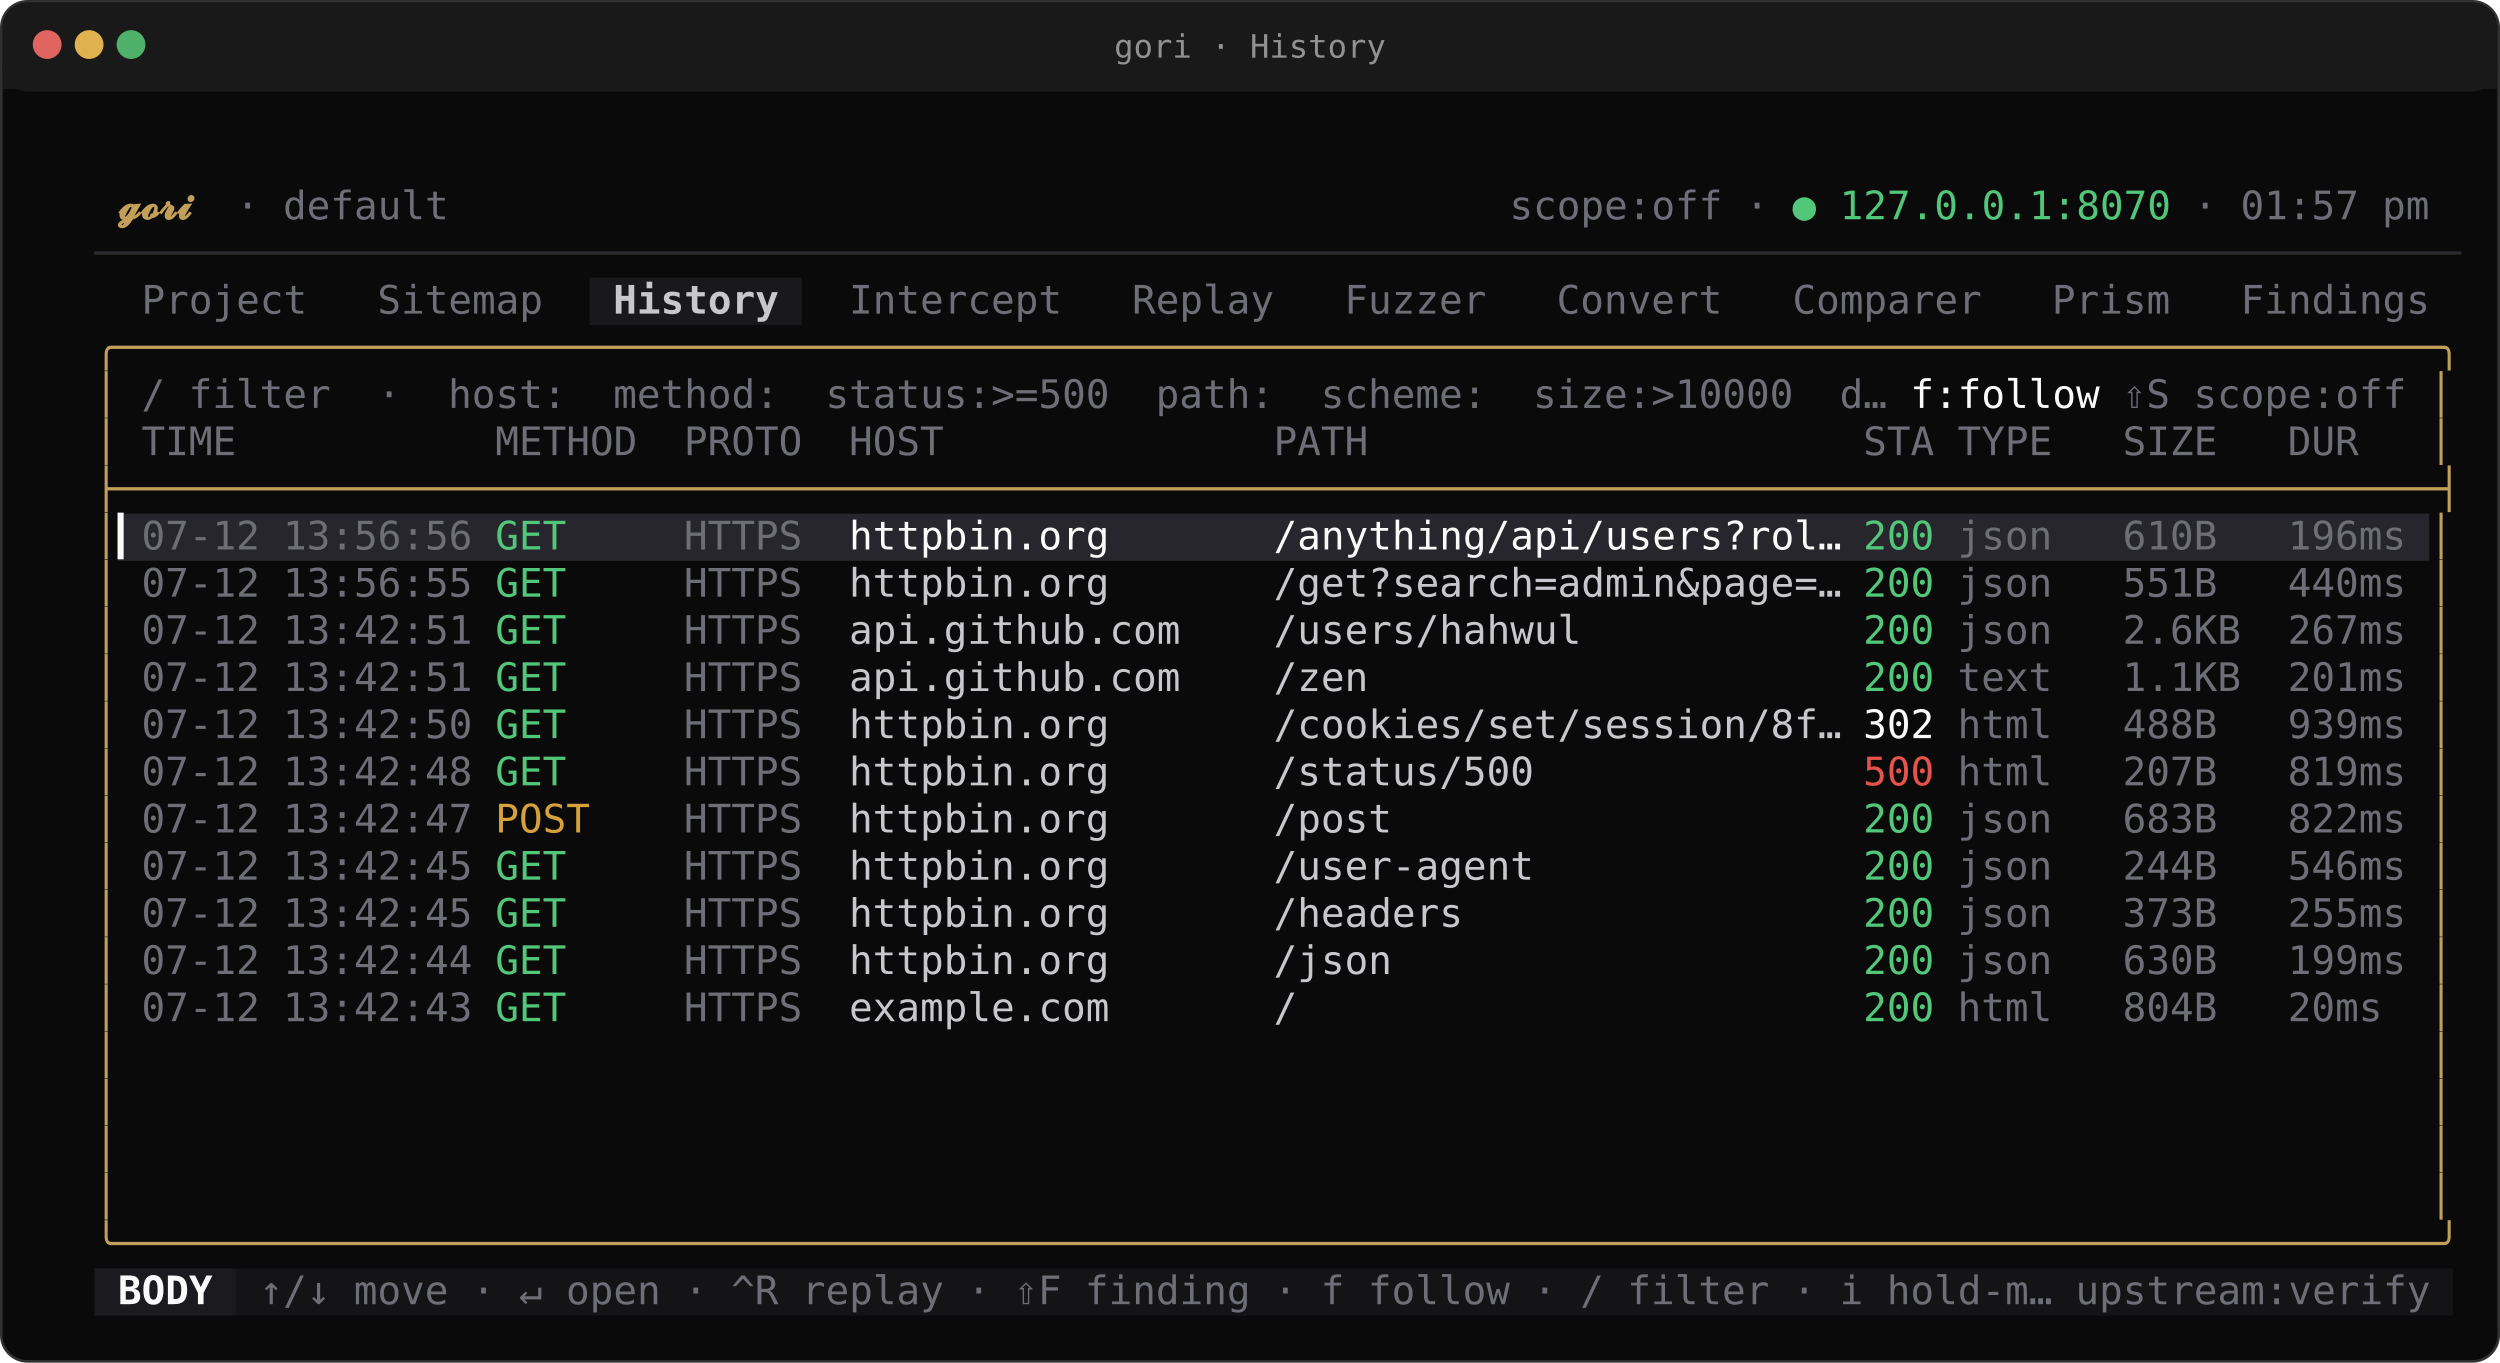
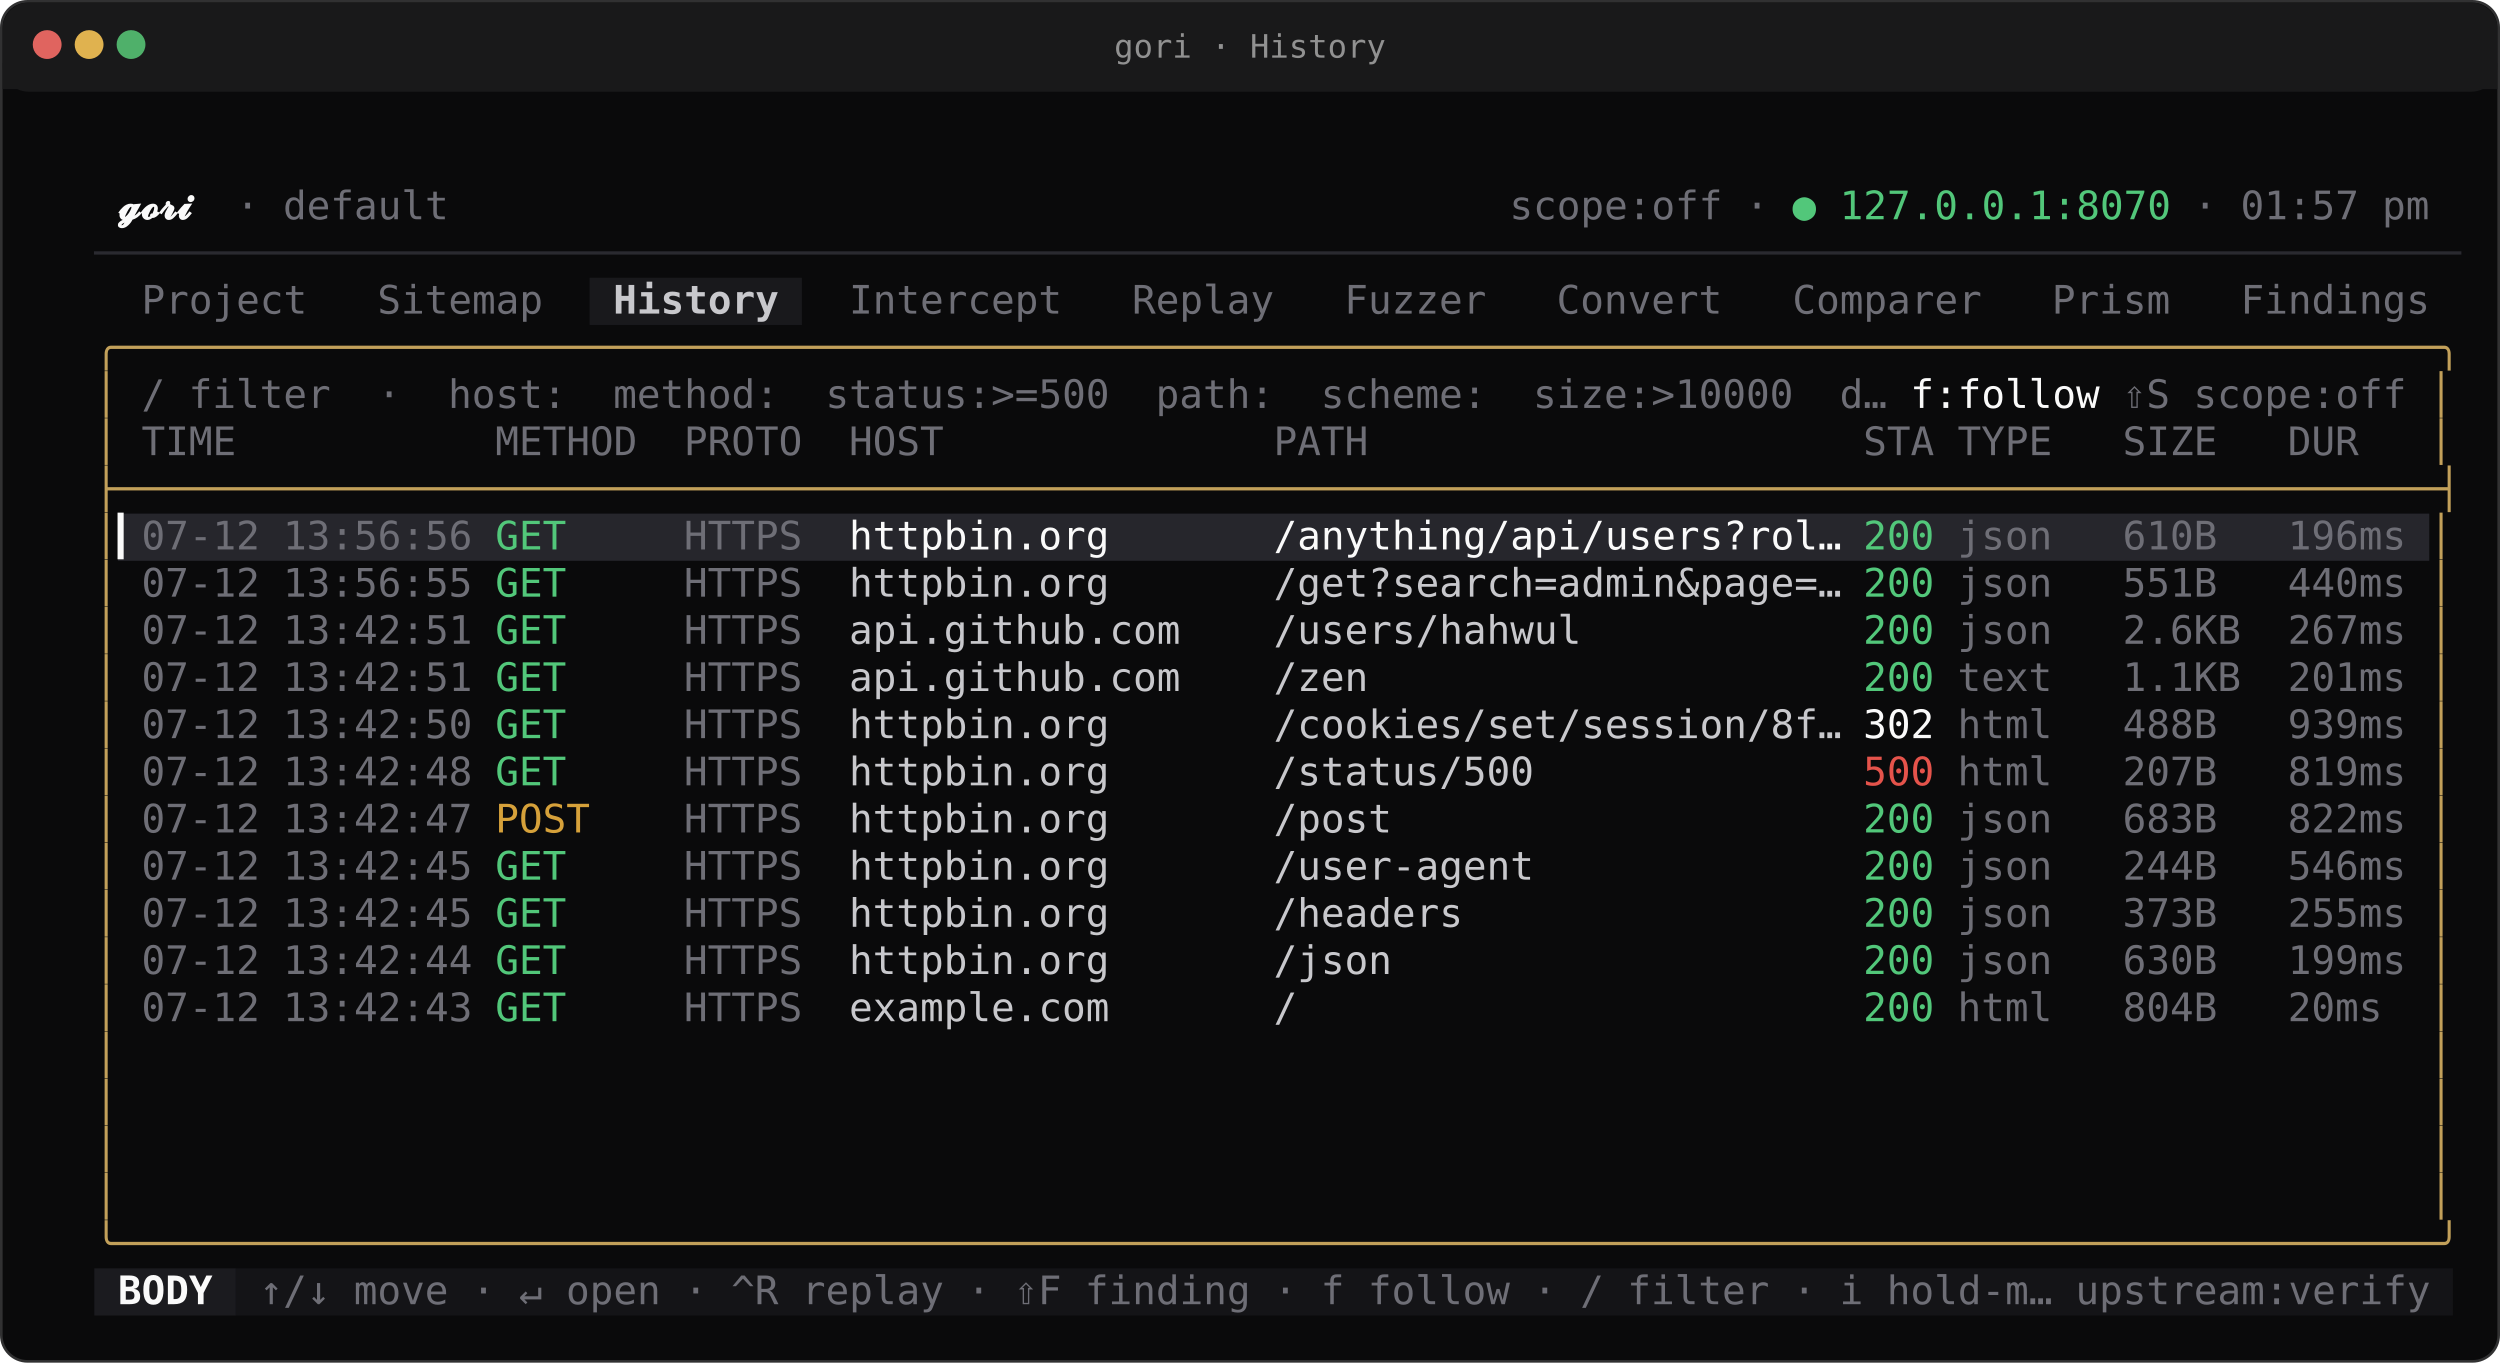
<svg xmlns="http://www.w3.org/2000/svg" width="954" height="520" viewBox="0 0 954.0 520.0" font-family="ui-monospace,'SF Mono','JetBrains Mono',Menlo,Consolas,monospace" font-size="15.0px" role="img" aria-label="gori · History">
  <rect x="0.5" y="0.5" width="953.0" height="519.0" rx="10" ry="10" fill="#0a0a0b" stroke="#313132" stroke-width="1" />
  <rect x="1" y="1" width="952.0" height="34.0" rx="10" ry="10" fill="#19191a" />
  <rect x="1" y="24.0" width="952.0" height="10" fill="#19191a" />
  <circle cx="18.0" cy="17.0" r="5.5" fill="#e0645f" />
  <circle cx="34.0" cy="17.0" r="5.5" fill="#e0b24f" />
  <circle cx="50.0" cy="17.0" r="5.5" fill="#4fb06a" />
  <text x="477.0" y="22.0" text-anchor="middle" fill="#919191" font-size="12.3px">gori · History</text>
  <rect x="225.00" y="106.00" width="81.00" height="18.00" fill="#19191c" />
  <rect x="45.00" y="196.00" width="882.00" height="18.00" fill="#26262c" />
  <rect x="36.00" y="484.00" width="54.00" height="18.00" fill="#1b1b1f" />
  <rect x="90.00" y="484.00" width="846.00" height="18.00" fill="#141417" />
-   <text x="45.00" y="83.68" textLength="36.00" lengthAdjust="spacingAndGlyphs" fill="#c2a05a" font-weight="700" xml:space="preserve">𝓰𝓸𝓻𝓲</text>
+   <text x="45.00" y="83.68" textLength="36.00" lengthAdjust="spacingAndGlyphs" fill="#fafafa" font-weight="700" xml:space="preserve">𝓰𝓸𝓻𝓲</text>
  <text x="90.00" y="83.68" textLength="9.00" lengthAdjust="spacingAndGlyphs" fill="#6e6e76" xml:space="preserve">·</text>
  <text x="108.00" y="83.68" textLength="63.00" lengthAdjust="spacingAndGlyphs" fill="#6e6e76" xml:space="preserve">default</text>
  <text x="576.00" y="83.68" textLength="81.00" lengthAdjust="spacingAndGlyphs" fill="#6e6e76" xml:space="preserve">scope:off</text>
  <text x="666.00" y="83.68" textLength="9.00" lengthAdjust="spacingAndGlyphs" fill="#6e6e76" xml:space="preserve">·</text>
  <text x="684.00" y="83.68" textLength="9.00" lengthAdjust="spacingAndGlyphs" fill="#52c77a" xml:space="preserve">●</text>
  <text x="702.00" y="83.68" textLength="126.00" lengthAdjust="spacingAndGlyphs" fill="#52c77a" xml:space="preserve">127.0.0.1:8070</text>
  <text x="837.00" y="83.68" textLength="9.00" lengthAdjust="spacingAndGlyphs" fill="#6e6e76" xml:space="preserve">·</text>
  <text x="855.00" y="83.68" textLength="45.00" lengthAdjust="spacingAndGlyphs" fill="#6e6e76" xml:space="preserve">01:57</text>
  <text x="909.00" y="83.68" textLength="18.00" lengthAdjust="spacingAndGlyphs" fill="#6e6e76" xml:space="preserve">pm</text>
  <text x="36.00" y="101.68" textLength="900.00" lengthAdjust="spacingAndGlyphs" fill="#2a2a30" xml:space="preserve">────────────────────────────────────────────────────────────────────────────────────────────────────</text>
  <text x="54.00" y="119.68" textLength="63.00" lengthAdjust="spacingAndGlyphs" fill="#6e6e76" xml:space="preserve">Project</text>
  <text x="144.00" y="119.68" textLength="63.00" lengthAdjust="spacingAndGlyphs" fill="#6e6e76" xml:space="preserve">Sitemap</text>
  <text x="234.00" y="119.68" textLength="63.00" lengthAdjust="spacingAndGlyphs" fill="#c8c8cc" font-weight="700" xml:space="preserve">History</text>
  <text x="324.00" y="119.68" textLength="81.00" lengthAdjust="spacingAndGlyphs" fill="#6e6e76" xml:space="preserve">Intercept</text>
  <text x="432.00" y="119.68" textLength="54.00" lengthAdjust="spacingAndGlyphs" fill="#6e6e76" xml:space="preserve">Replay</text>
  <text x="513.00" y="119.68" textLength="54.00" lengthAdjust="spacingAndGlyphs" fill="#6e6e76" xml:space="preserve">Fuzzer</text>
  <text x="594.00" y="119.68" textLength="63.00" lengthAdjust="spacingAndGlyphs" fill="#6e6e76" xml:space="preserve">Convert</text>
  <text x="684.00" y="119.68" textLength="72.00" lengthAdjust="spacingAndGlyphs" fill="#6e6e76" xml:space="preserve">Comparer</text>
  <text x="783.00" y="119.68" textLength="45.00" lengthAdjust="spacingAndGlyphs" fill="#6e6e76" xml:space="preserve">Prism</text>
  <text x="855.00" y="119.68" textLength="72.00" lengthAdjust="spacingAndGlyphs" fill="#6e6e76" xml:space="preserve">Findings</text>
  <text x="36.00" y="137.68" textLength="900.00" lengthAdjust="spacingAndGlyphs" fill="#c2a05a" xml:space="preserve">╭──────────────────────────────────────────────────────────────────────────────────────────────────╮</text>
  <text x="36.00" y="155.68" textLength="9.00" lengthAdjust="spacingAndGlyphs" fill="#c2a05a" xml:space="preserve">│</text>
  <text x="54.00" y="155.68" textLength="9.00" lengthAdjust="spacingAndGlyphs" fill="#6e6e76" xml:space="preserve">/</text>
  <text x="72.00" y="155.68" textLength="54.00" lengthAdjust="spacingAndGlyphs" fill="#6e6e76" xml:space="preserve">filter</text>
  <text x="144.00" y="155.68" textLength="9.00" lengthAdjust="spacingAndGlyphs" fill="#6e6e76" xml:space="preserve">·</text>
  <text x="171.00" y="155.68" textLength="45.00" lengthAdjust="spacingAndGlyphs" fill="#6e6e76" xml:space="preserve">host:</text>
  <text x="234.00" y="155.68" textLength="63.00" lengthAdjust="spacingAndGlyphs" fill="#6e6e76" xml:space="preserve">method:</text>
  <text x="315.00" y="155.68" textLength="108.00" lengthAdjust="spacingAndGlyphs" fill="#6e6e76" xml:space="preserve">status:&gt;=500</text>
  <text x="441.00" y="155.68" textLength="45.00" lengthAdjust="spacingAndGlyphs" fill="#6e6e76" xml:space="preserve">path:</text>
  <text x="504.00" y="155.68" textLength="63.00" lengthAdjust="spacingAndGlyphs" fill="#6e6e76" xml:space="preserve">scheme:</text>
  <text x="585.00" y="155.68" textLength="99.00" lengthAdjust="spacingAndGlyphs" fill="#6e6e76" xml:space="preserve">size:&gt;10000</text>
  <text x="702.00" y="155.68" textLength="18.00" lengthAdjust="spacingAndGlyphs" fill="#6e6e76" xml:space="preserve">d…</text>
  <text x="729.00" y="155.68" textLength="72.00" lengthAdjust="spacingAndGlyphs" fill="#fafafa" xml:space="preserve">f:follow</text>
  <text x="810.00" y="155.68" textLength="18.00" lengthAdjust="spacingAndGlyphs" fill="#6e6e76" xml:space="preserve">⇧S</text>
  <text x="837.00" y="155.68" textLength="81.00" lengthAdjust="spacingAndGlyphs" fill="#6e6e76" xml:space="preserve">scope:off</text>
  <text x="927.00" y="155.68" textLength="9.00" lengthAdjust="spacingAndGlyphs" fill="#c2a05a" xml:space="preserve">│</text>
  <text x="36.00" y="173.68" textLength="9.00" lengthAdjust="spacingAndGlyphs" fill="#c2a05a" xml:space="preserve">│</text>
  <text x="54.00" y="173.68" textLength="36.00" lengthAdjust="spacingAndGlyphs" fill="#6e6e76" xml:space="preserve">TIME</text>
  <text x="189.00" y="173.68" textLength="54.00" lengthAdjust="spacingAndGlyphs" fill="#6e6e76" xml:space="preserve">METHOD</text>
  <text x="261.00" y="173.68" textLength="45.00" lengthAdjust="spacingAndGlyphs" fill="#6e6e76" xml:space="preserve">PROTO</text>
  <text x="324.00" y="173.68" textLength="36.00" lengthAdjust="spacingAndGlyphs" fill="#6e6e76" xml:space="preserve">HOST</text>
  <text x="486.00" y="173.68" textLength="36.00" lengthAdjust="spacingAndGlyphs" fill="#6e6e76" xml:space="preserve">PATH</text>
  <text x="711.00" y="173.68" textLength="27.00" lengthAdjust="spacingAndGlyphs" fill="#6e6e76" xml:space="preserve">STA</text>
  <text x="747.00" y="173.68" textLength="36.00" lengthAdjust="spacingAndGlyphs" fill="#6e6e76" xml:space="preserve">TYPE</text>
  <text x="810.00" y="173.68" textLength="36.00" lengthAdjust="spacingAndGlyphs" fill="#6e6e76" xml:space="preserve">SIZE</text>
  <text x="873.00" y="173.68" textLength="27.00" lengthAdjust="spacingAndGlyphs" fill="#6e6e76" xml:space="preserve">DUR</text>
  <text x="927.00" y="173.68" textLength="9.00" lengthAdjust="spacingAndGlyphs" fill="#c2a05a" xml:space="preserve">│</text>
  <text x="36.00" y="191.68" textLength="900.00" lengthAdjust="spacingAndGlyphs" fill="#c2a05a" xml:space="preserve">├──────────────────────────────────────────────────────────────────────────────────────────────────┤</text>
  <text x="36.00" y="209.68" textLength="9.00" lengthAdjust="spacingAndGlyphs" fill="#c2a05a" xml:space="preserve">│</text>
  <text x="45.00" y="209.68" textLength="9.00" lengthAdjust="spacingAndGlyphs" fill="#fafafa" xml:space="preserve">▎</text>
  <text x="54.00" y="209.68" textLength="45.00" lengthAdjust="spacingAndGlyphs" fill="#6e6e76" xml:space="preserve">07-12</text>
  <text x="108.00" y="209.68" textLength="72.00" lengthAdjust="spacingAndGlyphs" fill="#6e6e76" xml:space="preserve">13:56:56</text>
  <text x="189.00" y="209.68" textLength="27.00" lengthAdjust="spacingAndGlyphs" fill="#52c77a" xml:space="preserve">GET</text>
  <text x="261.00" y="209.68" textLength="45.00" lengthAdjust="spacingAndGlyphs" fill="#6e6e76" xml:space="preserve">HTTPS</text>
  <text x="324.00" y="209.68" textLength="99.00" lengthAdjust="spacingAndGlyphs" fill="#fafafa" xml:space="preserve">httpbin.org</text>
  <text x="486.00" y="209.68" textLength="216.00" lengthAdjust="spacingAndGlyphs" fill="#fafafa" xml:space="preserve">/anything/api/users?rol…</text>
  <text x="711.00" y="209.68" textLength="27.00" lengthAdjust="spacingAndGlyphs" fill="#52c77a" xml:space="preserve">200</text>
  <text x="747.00" y="209.68" textLength="36.00" lengthAdjust="spacingAndGlyphs" fill="#6e6e76" xml:space="preserve">json</text>
  <text x="810.00" y="209.68" textLength="36.00" lengthAdjust="spacingAndGlyphs" fill="#6e6e76" xml:space="preserve">610B</text>
  <text x="873.00" y="209.68" textLength="45.00" lengthAdjust="spacingAndGlyphs" fill="#6e6e76" xml:space="preserve">196ms</text>
  <text x="927.00" y="209.68" textLength="9.00" lengthAdjust="spacingAndGlyphs" fill="#c2a05a" xml:space="preserve">│</text>
  <text x="36.00" y="227.68" textLength="9.00" lengthAdjust="spacingAndGlyphs" fill="#c2a05a" xml:space="preserve">│</text>
  <text x="54.00" y="227.68" textLength="45.00" lengthAdjust="spacingAndGlyphs" fill="#6e6e76" xml:space="preserve">07-12</text>
  <text x="108.00" y="227.68" textLength="72.00" lengthAdjust="spacingAndGlyphs" fill="#6e6e76" xml:space="preserve">13:56:55</text>
  <text x="189.00" y="227.68" textLength="27.00" lengthAdjust="spacingAndGlyphs" fill="#52c77a" xml:space="preserve">GET</text>
  <text x="261.00" y="227.68" textLength="45.00" lengthAdjust="spacingAndGlyphs" fill="#6e6e76" xml:space="preserve">HTTPS</text>
  <text x="324.00" y="227.68" textLength="99.00" lengthAdjust="spacingAndGlyphs" fill="#c8c8cc" xml:space="preserve">httpbin.org</text>
  <text x="486.00" y="227.68" textLength="216.00" lengthAdjust="spacingAndGlyphs" fill="#c8c8cc" xml:space="preserve">/get?search=admin&amp;page=…</text>
  <text x="711.00" y="227.68" textLength="27.00" lengthAdjust="spacingAndGlyphs" fill="#52c77a" xml:space="preserve">200</text>
  <text x="747.00" y="227.68" textLength="36.00" lengthAdjust="spacingAndGlyphs" fill="#6e6e76" xml:space="preserve">json</text>
  <text x="810.00" y="227.68" textLength="36.00" lengthAdjust="spacingAndGlyphs" fill="#6e6e76" xml:space="preserve">551B</text>
  <text x="873.00" y="227.68" textLength="45.00" lengthAdjust="spacingAndGlyphs" fill="#6e6e76" xml:space="preserve">440ms</text>
  <text x="927.00" y="227.68" textLength="9.00" lengthAdjust="spacingAndGlyphs" fill="#c2a05a" xml:space="preserve">│</text>
  <text x="36.00" y="245.68" textLength="9.00" lengthAdjust="spacingAndGlyphs" fill="#c2a05a" xml:space="preserve">│</text>
  <text x="54.00" y="245.68" textLength="45.00" lengthAdjust="spacingAndGlyphs" fill="#6e6e76" xml:space="preserve">07-12</text>
  <text x="108.00" y="245.68" textLength="72.00" lengthAdjust="spacingAndGlyphs" fill="#6e6e76" xml:space="preserve">13:42:51</text>
  <text x="189.00" y="245.68" textLength="27.00" lengthAdjust="spacingAndGlyphs" fill="#52c77a" xml:space="preserve">GET</text>
  <text x="261.00" y="245.68" textLength="45.00" lengthAdjust="spacingAndGlyphs" fill="#6e6e76" xml:space="preserve">HTTPS</text>
  <text x="324.00" y="245.68" textLength="126.00" lengthAdjust="spacingAndGlyphs" fill="#c8c8cc" xml:space="preserve">api.github.com</text>
  <text x="486.00" y="245.68" textLength="117.00" lengthAdjust="spacingAndGlyphs" fill="#c8c8cc" xml:space="preserve">/users/hahwul</text>
  <text x="711.00" y="245.68" textLength="27.00" lengthAdjust="spacingAndGlyphs" fill="#52c77a" xml:space="preserve">200</text>
  <text x="747.00" y="245.68" textLength="36.00" lengthAdjust="spacingAndGlyphs" fill="#6e6e76" xml:space="preserve">json</text>
  <text x="810.00" y="245.68" textLength="45.00" lengthAdjust="spacingAndGlyphs" fill="#6e6e76" xml:space="preserve">2.6KB</text>
  <text x="873.00" y="245.68" textLength="45.00" lengthAdjust="spacingAndGlyphs" fill="#6e6e76" xml:space="preserve">267ms</text>
  <text x="927.00" y="245.68" textLength="9.00" lengthAdjust="spacingAndGlyphs" fill="#c2a05a" xml:space="preserve">│</text>
  <text x="36.00" y="263.68" textLength="9.00" lengthAdjust="spacingAndGlyphs" fill="#c2a05a" xml:space="preserve">│</text>
  <text x="54.00" y="263.68" textLength="45.00" lengthAdjust="spacingAndGlyphs" fill="#6e6e76" xml:space="preserve">07-12</text>
  <text x="108.00" y="263.68" textLength="72.00" lengthAdjust="spacingAndGlyphs" fill="#6e6e76" xml:space="preserve">13:42:51</text>
  <text x="189.00" y="263.68" textLength="27.00" lengthAdjust="spacingAndGlyphs" fill="#52c77a" xml:space="preserve">GET</text>
  <text x="261.00" y="263.68" textLength="45.00" lengthAdjust="spacingAndGlyphs" fill="#6e6e76" xml:space="preserve">HTTPS</text>
  <text x="324.00" y="263.68" textLength="126.00" lengthAdjust="spacingAndGlyphs" fill="#c8c8cc" xml:space="preserve">api.github.com</text>
  <text x="486.00" y="263.68" textLength="36.00" lengthAdjust="spacingAndGlyphs" fill="#c8c8cc" xml:space="preserve">/zen</text>
  <text x="711.00" y="263.68" textLength="27.00" lengthAdjust="spacingAndGlyphs" fill="#52c77a" xml:space="preserve">200</text>
  <text x="747.00" y="263.68" textLength="36.00" lengthAdjust="spacingAndGlyphs" fill="#6e6e76" xml:space="preserve">text</text>
  <text x="810.00" y="263.68" textLength="45.00" lengthAdjust="spacingAndGlyphs" fill="#6e6e76" xml:space="preserve">1.1KB</text>
  <text x="873.00" y="263.68" textLength="45.00" lengthAdjust="spacingAndGlyphs" fill="#6e6e76" xml:space="preserve">201ms</text>
  <text x="927.00" y="263.68" textLength="9.00" lengthAdjust="spacingAndGlyphs" fill="#c2a05a" xml:space="preserve">│</text>
  <text x="36.00" y="281.68" textLength="9.00" lengthAdjust="spacingAndGlyphs" fill="#c2a05a" xml:space="preserve">│</text>
  <text x="54.00" y="281.68" textLength="45.00" lengthAdjust="spacingAndGlyphs" fill="#6e6e76" xml:space="preserve">07-12</text>
  <text x="108.00" y="281.68" textLength="72.00" lengthAdjust="spacingAndGlyphs" fill="#6e6e76" xml:space="preserve">13:42:50</text>
  <text x="189.00" y="281.68" textLength="27.00" lengthAdjust="spacingAndGlyphs" fill="#52c77a" xml:space="preserve">GET</text>
  <text x="261.00" y="281.68" textLength="45.00" lengthAdjust="spacingAndGlyphs" fill="#6e6e76" xml:space="preserve">HTTPS</text>
  <text x="324.00" y="281.68" textLength="99.00" lengthAdjust="spacingAndGlyphs" fill="#c8c8cc" xml:space="preserve">httpbin.org</text>
  <text x="486.00" y="281.68" textLength="216.00" lengthAdjust="spacingAndGlyphs" fill="#c8c8cc" xml:space="preserve">/cookies/set/session/8f…</text>
  <text x="711.00" y="281.68" textLength="27.00" lengthAdjust="spacingAndGlyphs" fill="#fafafa" xml:space="preserve">302</text>
  <text x="747.00" y="281.68" textLength="36.00" lengthAdjust="spacingAndGlyphs" fill="#6e6e76" xml:space="preserve">html</text>
  <text x="810.00" y="281.68" textLength="36.00" lengthAdjust="spacingAndGlyphs" fill="#6e6e76" xml:space="preserve">488B</text>
  <text x="873.00" y="281.68" textLength="45.00" lengthAdjust="spacingAndGlyphs" fill="#6e6e76" xml:space="preserve">939ms</text>
  <text x="927.00" y="281.68" textLength="9.00" lengthAdjust="spacingAndGlyphs" fill="#c2a05a" xml:space="preserve">│</text>
  <text x="36.00" y="299.68" textLength="9.00" lengthAdjust="spacingAndGlyphs" fill="#c2a05a" xml:space="preserve">│</text>
  <text x="54.00" y="299.68" textLength="45.00" lengthAdjust="spacingAndGlyphs" fill="#6e6e76" xml:space="preserve">07-12</text>
  <text x="108.00" y="299.68" textLength="72.00" lengthAdjust="spacingAndGlyphs" fill="#6e6e76" xml:space="preserve">13:42:48</text>
  <text x="189.00" y="299.68" textLength="27.00" lengthAdjust="spacingAndGlyphs" fill="#52c77a" xml:space="preserve">GET</text>
  <text x="261.00" y="299.68" textLength="45.00" lengthAdjust="spacingAndGlyphs" fill="#6e6e76" xml:space="preserve">HTTPS</text>
  <text x="324.00" y="299.68" textLength="99.00" lengthAdjust="spacingAndGlyphs" fill="#c8c8cc" xml:space="preserve">httpbin.org</text>
  <text x="486.00" y="299.68" textLength="99.00" lengthAdjust="spacingAndGlyphs" fill="#c8c8cc" xml:space="preserve">/status/500</text>
  <text x="711.00" y="299.68" textLength="27.00" lengthAdjust="spacingAndGlyphs" fill="#e5534b" xml:space="preserve">500</text>
  <text x="747.00" y="299.68" textLength="36.00" lengthAdjust="spacingAndGlyphs" fill="#6e6e76" xml:space="preserve">html</text>
  <text x="810.00" y="299.68" textLength="36.00" lengthAdjust="spacingAndGlyphs" fill="#6e6e76" xml:space="preserve">207B</text>
  <text x="873.00" y="299.68" textLength="45.00" lengthAdjust="spacingAndGlyphs" fill="#6e6e76" xml:space="preserve">819ms</text>
  <text x="927.00" y="299.68" textLength="9.00" lengthAdjust="spacingAndGlyphs" fill="#c2a05a" xml:space="preserve">│</text>
  <text x="36.00" y="317.68" textLength="9.00" lengthAdjust="spacingAndGlyphs" fill="#c2a05a" xml:space="preserve">│</text>
  <text x="54.00" y="317.68" textLength="45.00" lengthAdjust="spacingAndGlyphs" fill="#6e6e76" xml:space="preserve">07-12</text>
  <text x="108.00" y="317.68" textLength="72.00" lengthAdjust="spacingAndGlyphs" fill="#6e6e76" xml:space="preserve">13:42:47</text>
  <text x="189.00" y="317.68" textLength="36.00" lengthAdjust="spacingAndGlyphs" fill="#d6a13a" xml:space="preserve">POST</text>
  <text x="261.00" y="317.68" textLength="45.00" lengthAdjust="spacingAndGlyphs" fill="#6e6e76" xml:space="preserve">HTTPS</text>
  <text x="324.00" y="317.68" textLength="99.00" lengthAdjust="spacingAndGlyphs" fill="#c8c8cc" xml:space="preserve">httpbin.org</text>
  <text x="486.00" y="317.68" textLength="45.00" lengthAdjust="spacingAndGlyphs" fill="#c8c8cc" xml:space="preserve">/post</text>
  <text x="711.00" y="317.68" textLength="27.00" lengthAdjust="spacingAndGlyphs" fill="#52c77a" xml:space="preserve">200</text>
  <text x="747.00" y="317.68" textLength="36.00" lengthAdjust="spacingAndGlyphs" fill="#6e6e76" xml:space="preserve">json</text>
  <text x="810.00" y="317.68" textLength="36.00" lengthAdjust="spacingAndGlyphs" fill="#6e6e76" xml:space="preserve">683B</text>
  <text x="873.00" y="317.68" textLength="45.00" lengthAdjust="spacingAndGlyphs" fill="#6e6e76" xml:space="preserve">822ms</text>
  <text x="927.00" y="317.68" textLength="9.00" lengthAdjust="spacingAndGlyphs" fill="#c2a05a" xml:space="preserve">│</text>
  <text x="36.00" y="335.68" textLength="9.00" lengthAdjust="spacingAndGlyphs" fill="#c2a05a" xml:space="preserve">│</text>
  <text x="54.00" y="335.68" textLength="45.00" lengthAdjust="spacingAndGlyphs" fill="#6e6e76" xml:space="preserve">07-12</text>
  <text x="108.00" y="335.68" textLength="72.00" lengthAdjust="spacingAndGlyphs" fill="#6e6e76" xml:space="preserve">13:42:45</text>
  <text x="189.00" y="335.68" textLength="27.00" lengthAdjust="spacingAndGlyphs" fill="#52c77a" xml:space="preserve">GET</text>
  <text x="261.00" y="335.68" textLength="45.00" lengthAdjust="spacingAndGlyphs" fill="#6e6e76" xml:space="preserve">HTTPS</text>
  <text x="324.00" y="335.68" textLength="99.00" lengthAdjust="spacingAndGlyphs" fill="#c8c8cc" xml:space="preserve">httpbin.org</text>
  <text x="486.00" y="335.68" textLength="99.00" lengthAdjust="spacingAndGlyphs" fill="#c8c8cc" xml:space="preserve">/user-agent</text>
  <text x="711.00" y="335.68" textLength="27.00" lengthAdjust="spacingAndGlyphs" fill="#52c77a" xml:space="preserve">200</text>
  <text x="747.00" y="335.68" textLength="36.00" lengthAdjust="spacingAndGlyphs" fill="#6e6e76" xml:space="preserve">json</text>
  <text x="810.00" y="335.68" textLength="36.00" lengthAdjust="spacingAndGlyphs" fill="#6e6e76" xml:space="preserve">244B</text>
  <text x="873.00" y="335.68" textLength="45.00" lengthAdjust="spacingAndGlyphs" fill="#6e6e76" xml:space="preserve">546ms</text>
  <text x="927.00" y="335.68" textLength="9.00" lengthAdjust="spacingAndGlyphs" fill="#c2a05a" xml:space="preserve">│</text>
  <text x="36.00" y="353.68" textLength="9.00" lengthAdjust="spacingAndGlyphs" fill="#c2a05a" xml:space="preserve">│</text>
  <text x="54.00" y="353.68" textLength="45.00" lengthAdjust="spacingAndGlyphs" fill="#6e6e76" xml:space="preserve">07-12</text>
  <text x="108.00" y="353.68" textLength="72.00" lengthAdjust="spacingAndGlyphs" fill="#6e6e76" xml:space="preserve">13:42:45</text>
  <text x="189.00" y="353.68" textLength="27.00" lengthAdjust="spacingAndGlyphs" fill="#52c77a" xml:space="preserve">GET</text>
  <text x="261.00" y="353.68" textLength="45.00" lengthAdjust="spacingAndGlyphs" fill="#6e6e76" xml:space="preserve">HTTPS</text>
  <text x="324.00" y="353.68" textLength="99.00" lengthAdjust="spacingAndGlyphs" fill="#c8c8cc" xml:space="preserve">httpbin.org</text>
  <text x="486.00" y="353.68" textLength="72.00" lengthAdjust="spacingAndGlyphs" fill="#c8c8cc" xml:space="preserve">/headers</text>
  <text x="711.00" y="353.68" textLength="27.00" lengthAdjust="spacingAndGlyphs" fill="#52c77a" xml:space="preserve">200</text>
  <text x="747.00" y="353.68" textLength="36.00" lengthAdjust="spacingAndGlyphs" fill="#6e6e76" xml:space="preserve">json</text>
  <text x="810.00" y="353.68" textLength="36.00" lengthAdjust="spacingAndGlyphs" fill="#6e6e76" xml:space="preserve">373B</text>
  <text x="873.00" y="353.68" textLength="45.00" lengthAdjust="spacingAndGlyphs" fill="#6e6e76" xml:space="preserve">255ms</text>
  <text x="927.00" y="353.68" textLength="9.00" lengthAdjust="spacingAndGlyphs" fill="#c2a05a" xml:space="preserve">│</text>
  <text x="36.00" y="371.68" textLength="9.00" lengthAdjust="spacingAndGlyphs" fill="#c2a05a" xml:space="preserve">│</text>
  <text x="54.00" y="371.68" textLength="45.00" lengthAdjust="spacingAndGlyphs" fill="#6e6e76" xml:space="preserve">07-12</text>
  <text x="108.00" y="371.68" textLength="72.00" lengthAdjust="spacingAndGlyphs" fill="#6e6e76" xml:space="preserve">13:42:44</text>
  <text x="189.00" y="371.68" textLength="27.00" lengthAdjust="spacingAndGlyphs" fill="#52c77a" xml:space="preserve">GET</text>
  <text x="261.00" y="371.68" textLength="45.00" lengthAdjust="spacingAndGlyphs" fill="#6e6e76" xml:space="preserve">HTTPS</text>
  <text x="324.00" y="371.68" textLength="99.00" lengthAdjust="spacingAndGlyphs" fill="#c8c8cc" xml:space="preserve">httpbin.org</text>
  <text x="486.00" y="371.68" textLength="45.00" lengthAdjust="spacingAndGlyphs" fill="#c8c8cc" xml:space="preserve">/json</text>
  <text x="711.00" y="371.68" textLength="27.00" lengthAdjust="spacingAndGlyphs" fill="#52c77a" xml:space="preserve">200</text>
  <text x="747.00" y="371.68" textLength="36.00" lengthAdjust="spacingAndGlyphs" fill="#6e6e76" xml:space="preserve">json</text>
  <text x="810.00" y="371.68" textLength="36.00" lengthAdjust="spacingAndGlyphs" fill="#6e6e76" xml:space="preserve">630B</text>
  <text x="873.00" y="371.68" textLength="45.00" lengthAdjust="spacingAndGlyphs" fill="#6e6e76" xml:space="preserve">199ms</text>
  <text x="927.00" y="371.68" textLength="9.00" lengthAdjust="spacingAndGlyphs" fill="#c2a05a" xml:space="preserve">│</text>
  <text x="36.00" y="389.68" textLength="9.00" lengthAdjust="spacingAndGlyphs" fill="#c2a05a" xml:space="preserve">│</text>
  <text x="54.00" y="389.68" textLength="45.00" lengthAdjust="spacingAndGlyphs" fill="#6e6e76" xml:space="preserve">07-12</text>
  <text x="108.00" y="389.68" textLength="72.00" lengthAdjust="spacingAndGlyphs" fill="#6e6e76" xml:space="preserve">13:42:43</text>
  <text x="189.00" y="389.68" textLength="27.00" lengthAdjust="spacingAndGlyphs" fill="#52c77a" xml:space="preserve">GET</text>
  <text x="261.00" y="389.68" textLength="45.00" lengthAdjust="spacingAndGlyphs" fill="#6e6e76" xml:space="preserve">HTTPS</text>
  <text x="324.00" y="389.68" textLength="99.00" lengthAdjust="spacingAndGlyphs" fill="#c8c8cc" xml:space="preserve">example.com</text>
  <text x="486.00" y="389.68" textLength="9.00" lengthAdjust="spacingAndGlyphs" fill="#c8c8cc" xml:space="preserve">/</text>
  <text x="711.00" y="389.68" textLength="27.00" lengthAdjust="spacingAndGlyphs" fill="#52c77a" xml:space="preserve">200</text>
  <text x="747.00" y="389.68" textLength="36.00" lengthAdjust="spacingAndGlyphs" fill="#6e6e76" xml:space="preserve">html</text>
  <text x="810.00" y="389.68" textLength="36.00" lengthAdjust="spacingAndGlyphs" fill="#6e6e76" xml:space="preserve">804B</text>
  <text x="873.00" y="389.68" textLength="36.00" lengthAdjust="spacingAndGlyphs" fill="#6e6e76" xml:space="preserve">20ms</text>
  <text x="927.00" y="389.68" textLength="9.00" lengthAdjust="spacingAndGlyphs" fill="#c2a05a" xml:space="preserve">│</text>
  <text x="36.00" y="407.68" textLength="9.00" lengthAdjust="spacingAndGlyphs" fill="#c2a05a" xml:space="preserve">│</text>
  <text x="927.00" y="407.68" textLength="9.00" lengthAdjust="spacingAndGlyphs" fill="#c2a05a" xml:space="preserve">│</text>
  <text x="36.00" y="425.68" textLength="9.00" lengthAdjust="spacingAndGlyphs" fill="#c2a05a" xml:space="preserve">│</text>
  <text x="927.00" y="425.68" textLength="9.00" lengthAdjust="spacingAndGlyphs" fill="#c2a05a" xml:space="preserve">│</text>
  <text x="36.00" y="443.68" textLength="9.00" lengthAdjust="spacingAndGlyphs" fill="#c2a05a" xml:space="preserve">│</text>
  <text x="927.00" y="443.68" textLength="9.00" lengthAdjust="spacingAndGlyphs" fill="#c2a05a" xml:space="preserve">│</text>
  <text x="36.00" y="461.68" textLength="9.00" lengthAdjust="spacingAndGlyphs" fill="#c2a05a" xml:space="preserve">│</text>
  <text x="927.00" y="461.68" textLength="9.00" lengthAdjust="spacingAndGlyphs" fill="#c2a05a" xml:space="preserve">│</text>
  <text x="36.00" y="479.68" textLength="900.00" lengthAdjust="spacingAndGlyphs" fill="#c2a05a" xml:space="preserve">╰──────────────────────────────────────────────────────────────────────────────────────────────────╯</text>
  <text x="45.00" y="497.68" textLength="36.00" lengthAdjust="spacingAndGlyphs" fill="#fafafa" font-weight="700" xml:space="preserve">BODY</text>
  <text x="99.00" y="497.68" textLength="27.00" lengthAdjust="spacingAndGlyphs" fill="#6e6e76" xml:space="preserve">↑/↓</text>
  <text x="135.00" y="497.68" textLength="36.00" lengthAdjust="spacingAndGlyphs" fill="#6e6e76" xml:space="preserve">move</text>
  <text x="180.00" y="497.68" textLength="9.00" lengthAdjust="spacingAndGlyphs" fill="#6e6e76" xml:space="preserve">·</text>
  <text x="198.00" y="497.68" textLength="9.00" lengthAdjust="spacingAndGlyphs" fill="#6e6e76" xml:space="preserve">↵</text>
  <text x="216.00" y="497.68" textLength="36.00" lengthAdjust="spacingAndGlyphs" fill="#6e6e76" xml:space="preserve">open</text>
  <text x="261.00" y="497.68" textLength="9.00" lengthAdjust="spacingAndGlyphs" fill="#6e6e76" xml:space="preserve">·</text>
  <text x="279.00" y="497.68" textLength="18.00" lengthAdjust="spacingAndGlyphs" fill="#6e6e76" xml:space="preserve">^R</text>
  <text x="306.00" y="497.68" textLength="54.00" lengthAdjust="spacingAndGlyphs" fill="#6e6e76" xml:space="preserve">replay</text>
  <text x="369.00" y="497.68" textLength="9.00" lengthAdjust="spacingAndGlyphs" fill="#6e6e76" xml:space="preserve">·</text>
  <text x="387.00" y="497.68" textLength="18.00" lengthAdjust="spacingAndGlyphs" fill="#6e6e76" xml:space="preserve">⇧F</text>
  <text x="414.00" y="497.68" textLength="63.00" lengthAdjust="spacingAndGlyphs" fill="#6e6e76" xml:space="preserve">finding</text>
  <text x="486.00" y="497.68" textLength="9.00" lengthAdjust="spacingAndGlyphs" fill="#6e6e76" xml:space="preserve">·</text>
  <text x="504.00" y="497.68" textLength="9.00" lengthAdjust="spacingAndGlyphs" fill="#6e6e76" xml:space="preserve">f</text>
  <text x="522.00" y="497.68" textLength="54.00" lengthAdjust="spacingAndGlyphs" fill="#6e6e76" xml:space="preserve">follow</text>
  <text x="585.00" y="497.68" textLength="9.00" lengthAdjust="spacingAndGlyphs" fill="#6e6e76" xml:space="preserve">·</text>
  <text x="603.00" y="497.68" textLength="9.00" lengthAdjust="spacingAndGlyphs" fill="#6e6e76" xml:space="preserve">/</text>
  <text x="621.00" y="497.68" textLength="54.00" lengthAdjust="spacingAndGlyphs" fill="#6e6e76" xml:space="preserve">filter</text>
  <text x="684.00" y="497.68" textLength="9.00" lengthAdjust="spacingAndGlyphs" fill="#6e6e76" xml:space="preserve">·</text>
  <text x="702.00" y="497.68" textLength="9.00" lengthAdjust="spacingAndGlyphs" fill="#6e6e76" xml:space="preserve">i</text>
  <text x="720.00" y="497.68" textLength="63.00" lengthAdjust="spacingAndGlyphs" fill="#6e6e76" xml:space="preserve">hold-m…</text>
  <text x="792.00" y="497.68" textLength="135.00" lengthAdjust="spacingAndGlyphs" fill="#6e6e76" xml:space="preserve">upstream:verify</text>
</svg>
